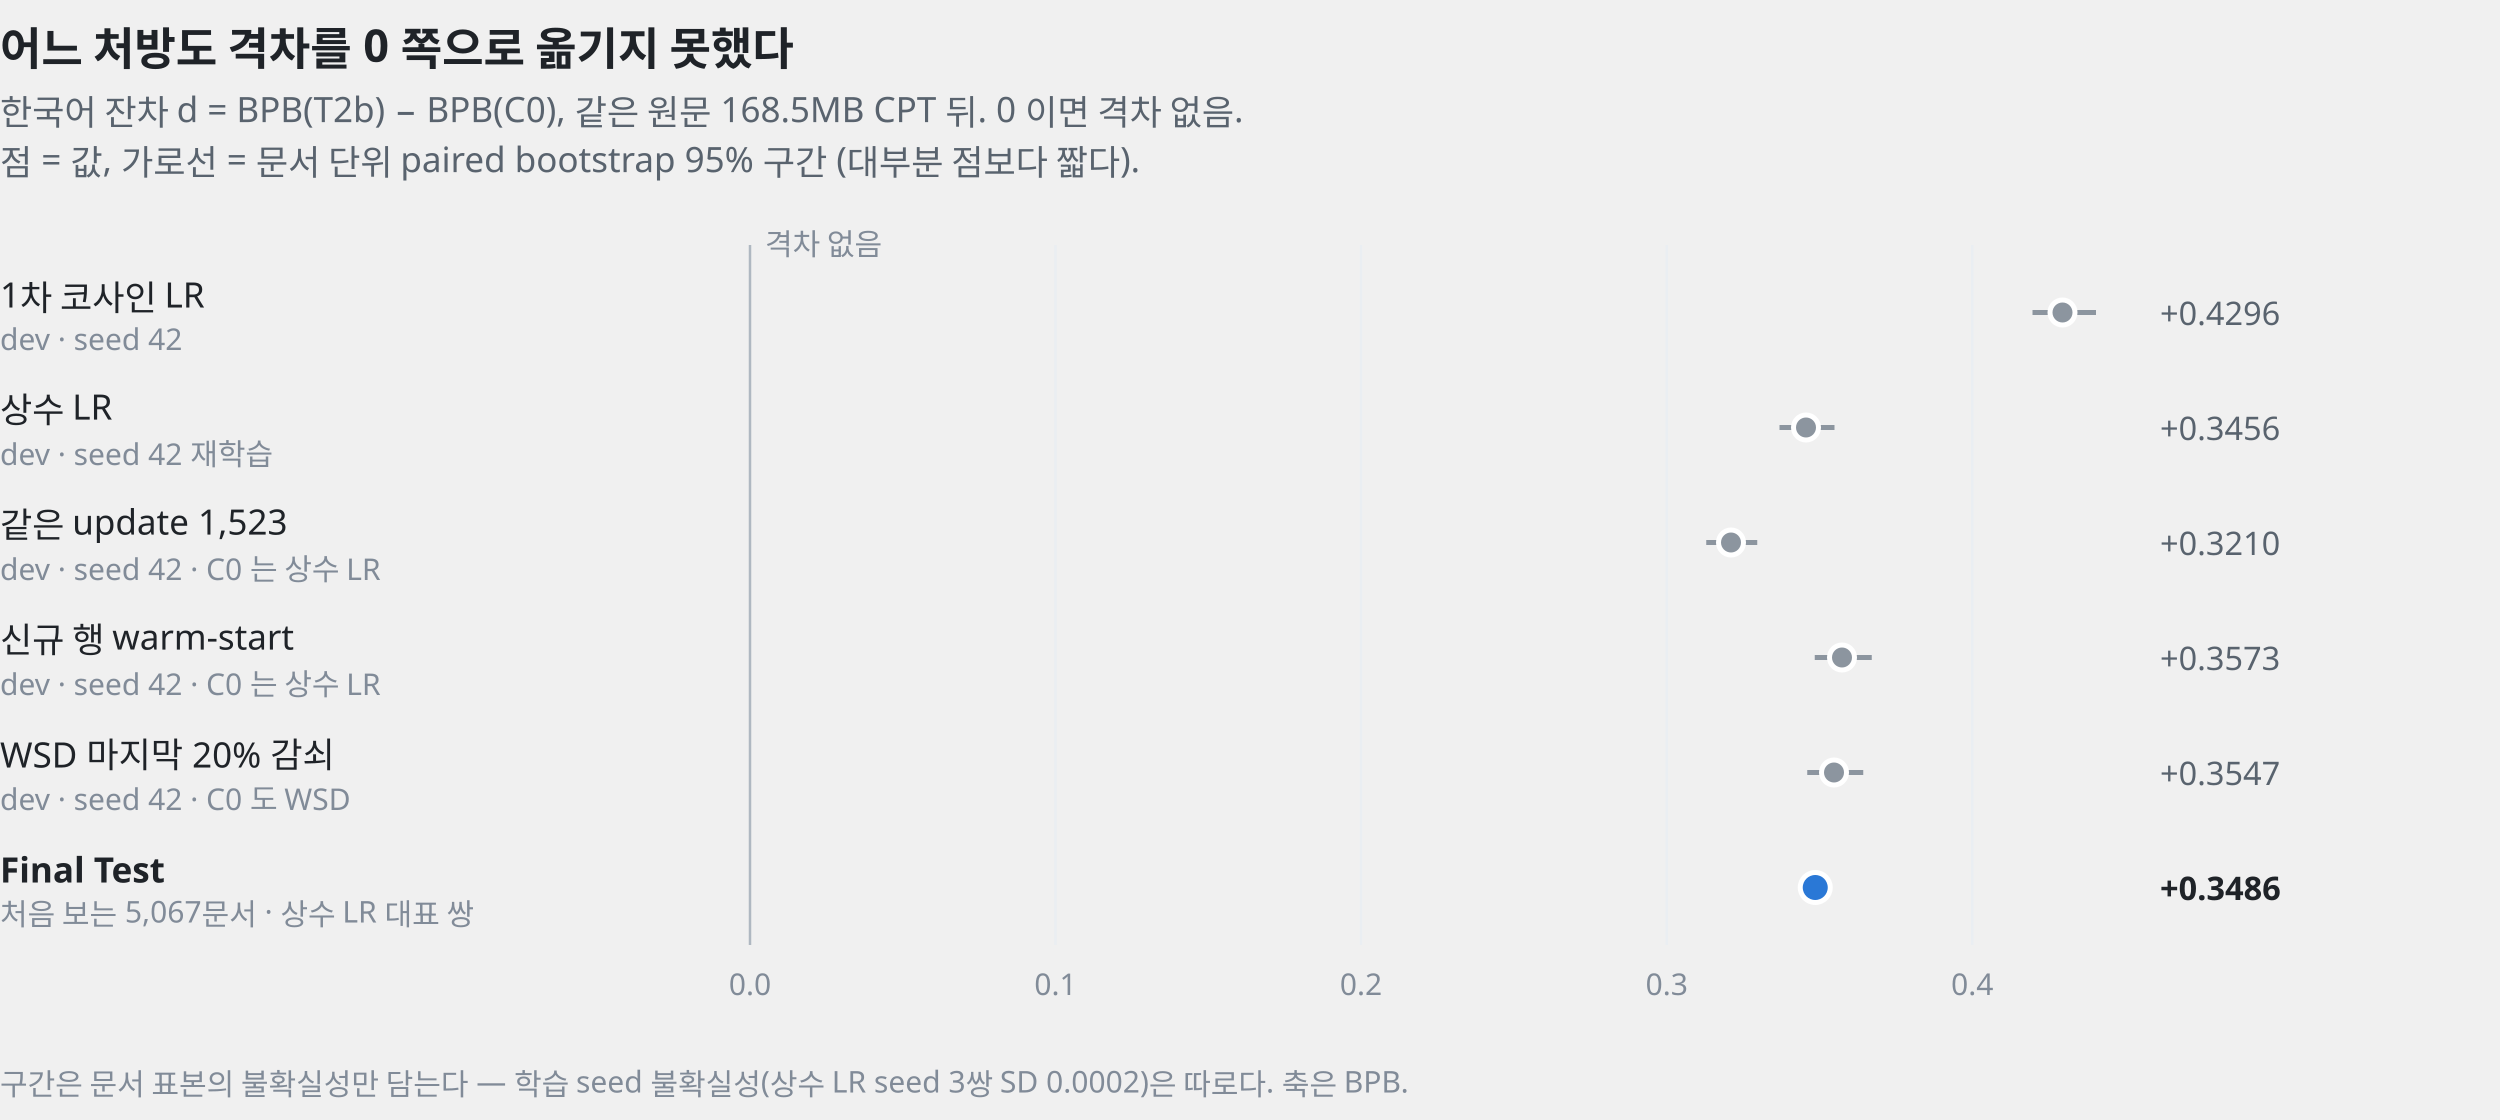
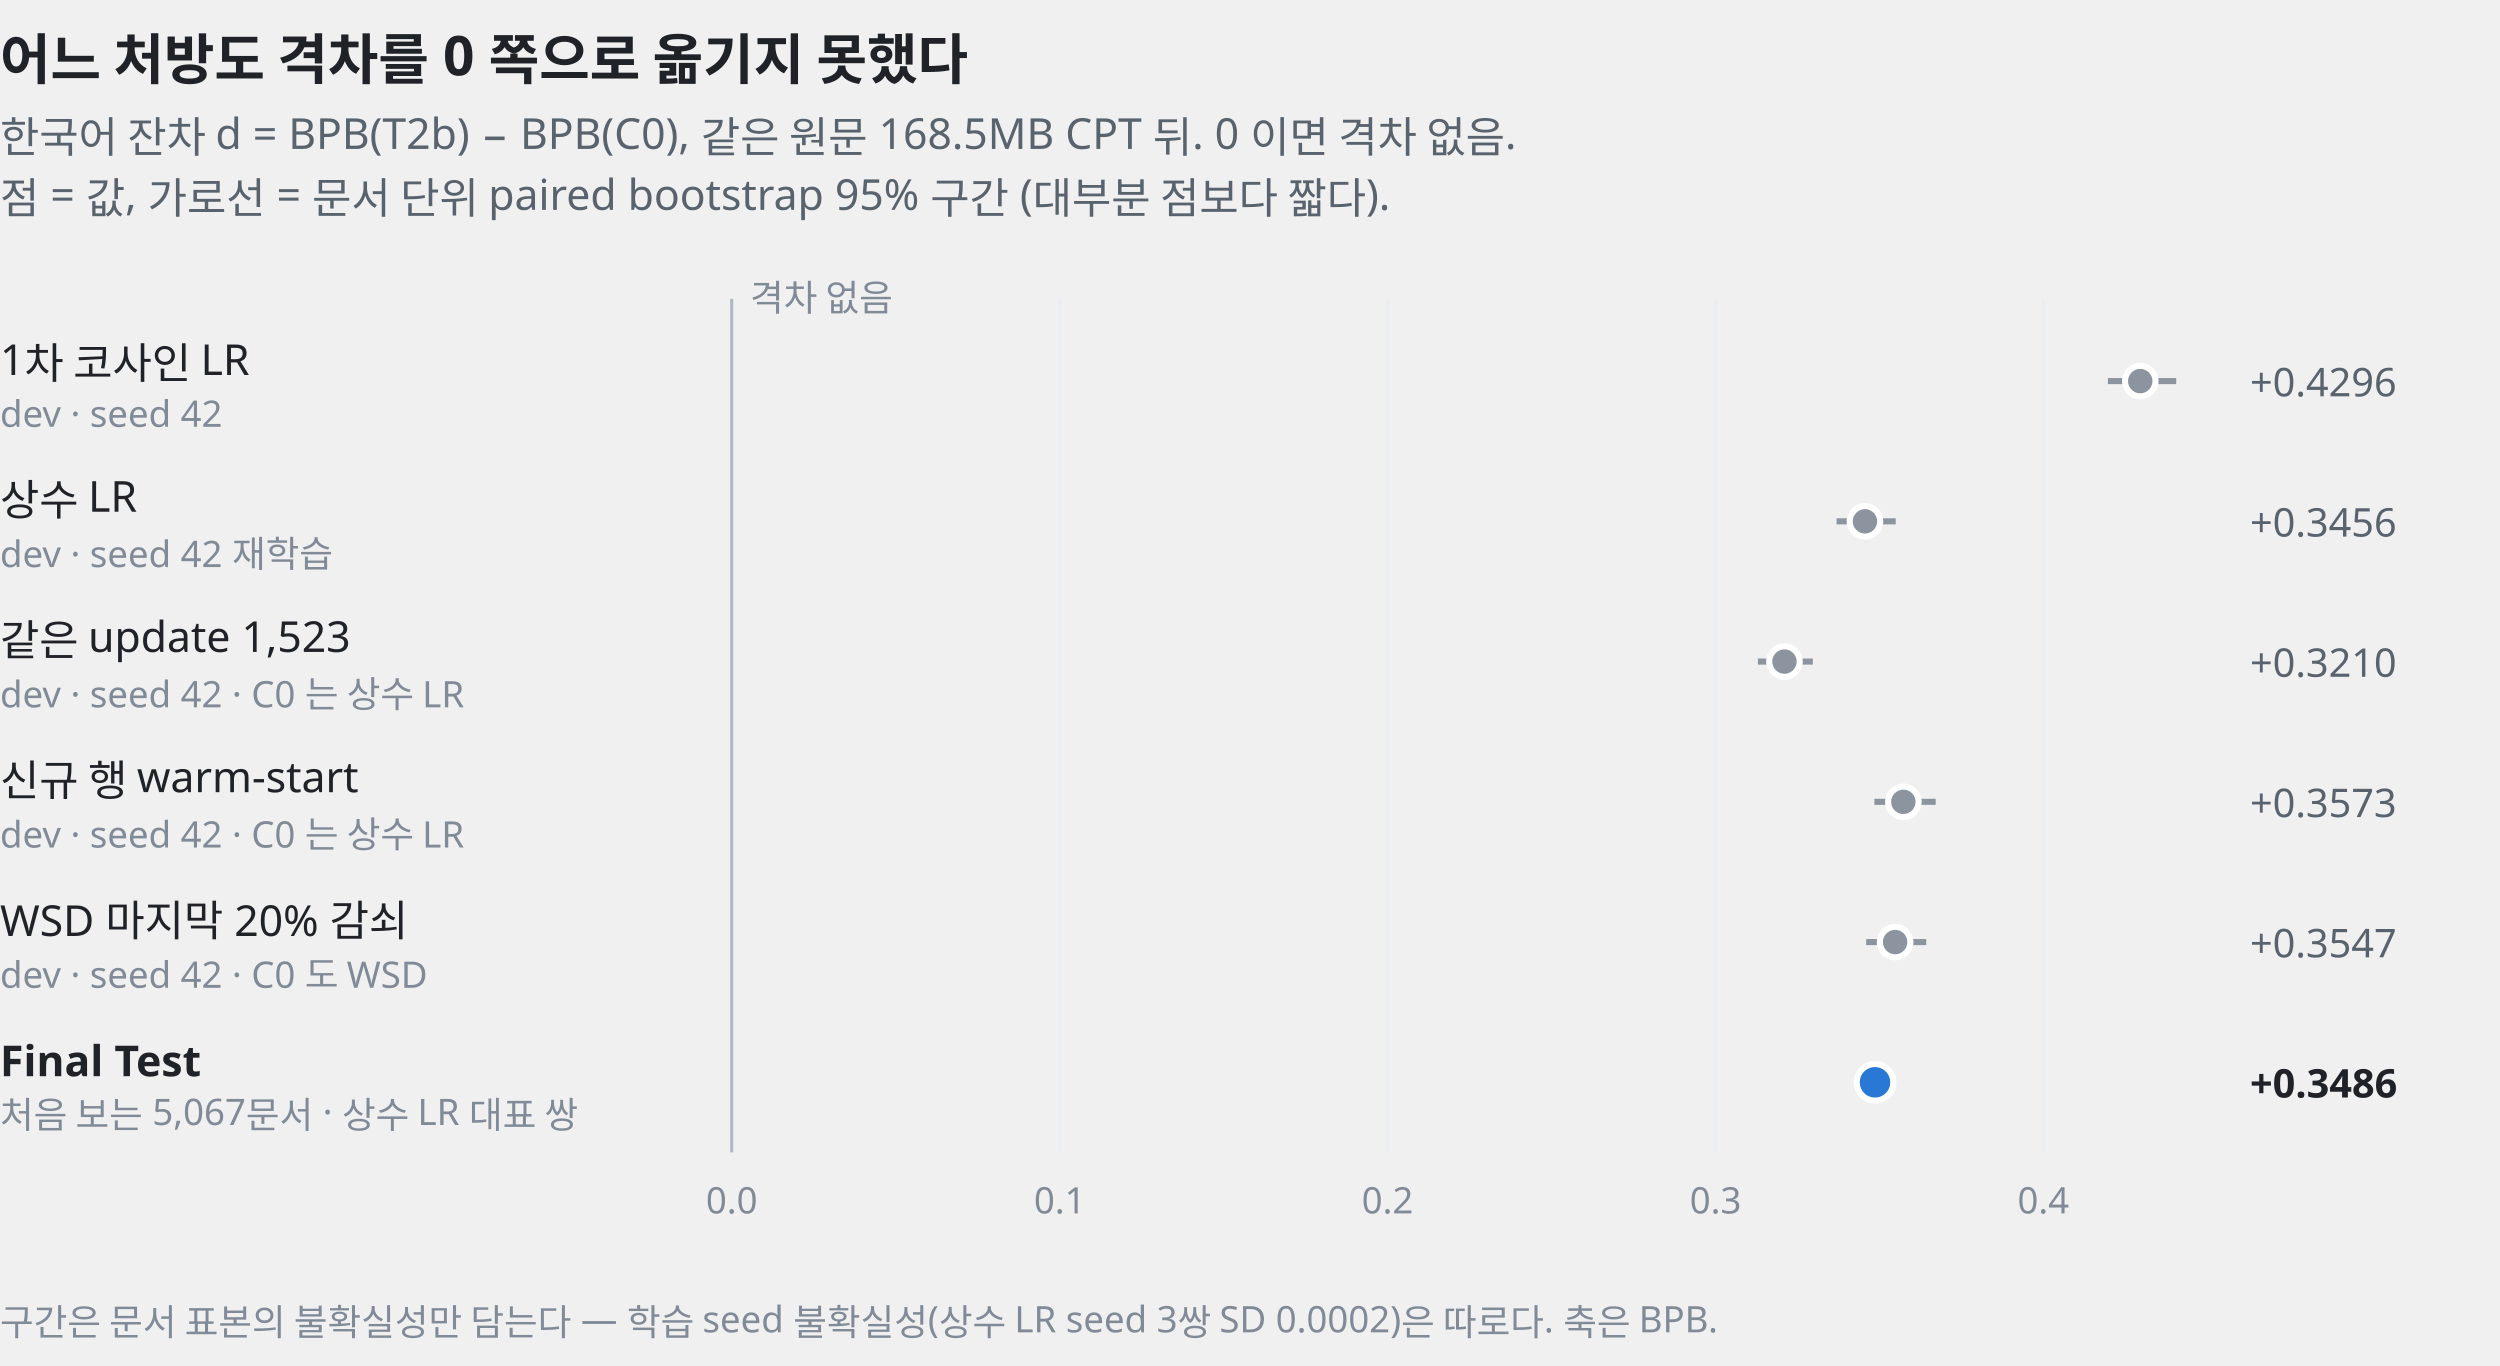
- <svg xmlns="http://www.w3.org/2000/svg" viewBox="0 0 1000 448" width="1000" height="448" role="img" aria-label="처방별 한국어 잔차 d = BPB(T2b) - BPB(C0) 와 문서 95% 구간. 1차 코사인 LR +0.4296 · 상수 LR +0.3456 · 같은 update 1,523 +0.3210 · 신규 행 warm-start +0.3573 · WSD 마지막 20% 감쇠 +0.3547 · Final Test +0.3486">
+ <svg xmlns="http://www.w3.org/2000/svg" viewBox="0 0 820 448" width="820" height="448" role="img" aria-label="처방별 한국어 잔차 d = BPB(T2b) - BPB(C0) 와 문서 95% 구간. 1차 코사인 LR +0.4296 · 상수 LR +0.3456 · 같은 update 1,523 +0.3210 · 신규 행 warm-start +0.3573 · WSD 마지막 20% 감쇠 +0.3547 · Final Test +0.3486">
  <style>
  text { font-family: "Segoe UI", "Malgun Gothic", "Apple SD Gothic Neo", system-ui, -apple-system, sans-serif; fill: #1f2328; }
  .sub { fill: #59636e; } .muted { fill: #818b98; }
  .grid { stroke: #eaeef2; stroke-width: 1; } .base { stroke: #afb8c1; stroke-width: 1; }
  .c1 { fill: #2a78d6; } .l1 { stroke: #2a78d6; stroke-width: 2; fill: none; }
  .c2 { fill: #eb6834; } .l2 { stroke: #eb6834; stroke-width: 2; fill: none; }
  .cg { fill: #8c959f; } .lg { stroke: #8c959f; stroke-width: 2; fill: none; }
  .ring { stroke: #ffffff; stroke-width: 2; }
  .band { fill: #f6f8fa; }
  @media (prefers-color-scheme: dark) {
    text { fill: #e6edf3; } .sub { fill: #9198a1; } .muted { fill: #8b949e; }
    .grid { stroke: #262c36; } .base { stroke: #59636e; }
    .c1 { fill: #3987e5; } .l1 { stroke: #3987e5; }
    .c2 { fill: #d95926; } .l2 { stroke: #d95926; }
    .cg { fill: #6e7681; } .lg { stroke: #6e7681; }
    .ring { stroke: #0d1117; } .band { fill: #161b22; }
  }
</style>
  <text x="0" y="26" font-size="18" font-weight="600">어느 처방도 격차를 0 쪽으로 옮기지 못했다</text>
  <text x="0" y="50" font-size="14" class="sub">한국어 잔차 d = BPB(T2b) − BPB(C0), 같은 원문 168.5MB CPT 뒤. 0 이면 격차 없음.</text>
  <text x="0" y="70" font-size="14" class="sub">점 = 값, 가로선 = 문서 단위 paired bootstrap 95% 구간 (대부분 점보다 짧다).</text>
-   <line class="base" x1="300.0" y1="98" x2="300.0" y2="378" />
-   <text x="300.0" y="398" font-size="12" text-anchor="middle" class="muted">0.0</text>
-   <line class="grid" x1="422.2" y1="98" x2="422.2" y2="378" />
-   <text x="422.2" y="398" font-size="12" text-anchor="middle" class="muted">0.1</text>
-   <line class="grid" x1="544.4" y1="98" x2="544.4" y2="378" />
-   <text x="544.4" y="398" font-size="12" text-anchor="middle" class="muted">0.2</text>
-   <line class="grid" x1="666.7" y1="98" x2="666.7" y2="378" />
-   <text x="666.7" y="398" font-size="12" text-anchor="middle" class="muted">0.3</text>
-   <line class="grid" x1="788.9" y1="98" x2="788.9" y2="378" />
-   <text x="788.9" y="398" font-size="12" text-anchor="middle" class="muted">0.4</text>
-   <text x="306.0" y="102" font-size="12" class="muted">격차 없음</text>
+   <line class="base" x1="240.0" y1="98" x2="240.0" y2="378" />
+   <text x="240.0" y="398" font-size="12" text-anchor="middle" class="muted">0.0</text>
+   <line class="grid" x1="347.6" y1="98" x2="347.6" y2="378" />
+   <text x="347.6" y="398" font-size="12" text-anchor="middle" class="muted">0.1</text>
+   <line class="grid" x1="455.1" y1="98" x2="455.1" y2="378" />
+   <text x="455.1" y="398" font-size="12" text-anchor="middle" class="muted">0.2</text>
+   <line class="grid" x1="562.7" y1="98" x2="562.7" y2="378" />
+   <text x="562.7" y="398" font-size="12" text-anchor="middle" class="muted">0.3</text>
+   <line class="grid" x1="670.2" y1="98" x2="670.2" y2="378" />
+   <text x="670.2" y="398" font-size="12" text-anchor="middle" class="muted">0.4</text>
+   <text x="246.0" y="102" font-size="12" class="muted">격차 없음</text>
  <text x="0" y="123.0" font-size="14">1차 코사인 LR</text>
  <text x="0" y="140.0" font-size="12" class="muted">dev · seed 42</text>
-   <line class="lg" x1="813.0" y1="125.0" x2="838.4" y2="125.0" />
-   <circle class="cg ring" cx="825.0" cy="125.0" r="5" />
-   <text x="864.0" y="130.0" font-size="13" class="sub">+0.4296</text>
+   <line class="lg" x1="691.4" y1="125.0" x2="713.8" y2="125.0" />
+   <circle class="cg ring" cx="702.0" cy="125.0" r="5" />
+   <text x="738.0" y="130.0" font-size="13" class="sub">+0.4296</text>
  <text x="0" y="169.0" font-size="14">상수 LR</text>
  <text x="0" y="186.0" font-size="12" class="muted">dev · seed 42 재학습</text>
-   <line class="lg" x1="711.8" y1="171.0" x2="733.8" y2="171.0" />
-   <circle class="cg ring" cx="722.4" cy="171.0" r="5" />
-   <text x="864.0" y="176.0" font-size="13" class="sub">+0.3456</text>
+   <line class="lg" x1="602.4" y1="171.0" x2="621.8" y2="171.0" />
+   <circle class="cg ring" cx="611.7" cy="171.0" r="5" />
+   <text x="738.0" y="176.0" font-size="13" class="sub">+0.3456</text>
  <text x="0" y="215.0" font-size="14">같은 update 1,523</text>
  <text x="0" y="232.0" font-size="12" class="muted">dev · seed 42 · C0 는 상수 LR</text>
-   <line class="lg" x1="682.5" y1="217.0" x2="702.9" y2="217.0" />
-   <circle class="cg ring" cx="692.4" cy="217.0" r="5" />
-   <text x="864.0" y="222.0" font-size="13" class="sub">+0.3210</text>
+   <line class="lg" x1="576.6" y1="217.0" x2="594.6" y2="217.0" />
+   <circle class="cg ring" cx="585.3" cy="217.0" r="5" />
+   <text x="738.0" y="222.0" font-size="13" class="sub">+0.3210</text>
  <text x="0" y="261.0" font-size="14">신규 행 warm-start</text>
  <text x="0" y="278.0" font-size="12" class="muted">dev · seed 42 · C0 는 상수 LR</text>
-   <line class="lg" x1="725.9" y1="263.0" x2="748.7" y2="263.0" />
-   <circle class="cg ring" cx="736.8" cy="263.0" r="5" />
-   <text x="864.0" y="268.0" font-size="13" class="sub">+0.3573</text>
+   <line class="lg" x1="614.8" y1="263.0" x2="634.9" y2="263.0" />
+   <circle class="cg ring" cx="624.3" cy="263.0" r="5" />
+   <text x="738.0" y="268.0" font-size="13" class="sub">+0.3573</text>
  <text x="0" y="307.0" font-size="14">WSD 마지막 20% 감쇠</text>
  <text x="0" y="324.0" font-size="12" class="muted">dev · seed 42 · C0 도 WSD</text>
-   <line class="lg" x1="722.9" y1="309.0" x2="745.3" y2="309.0" />
-   <circle class="cg ring" cx="733.6" cy="309.0" r="5" />
-   <text x="864.0" y="314.0" font-size="13" class="sub">+0.3547</text>
+   <line class="lg" x1="612.1" y1="309.0" x2="631.8" y2="309.0" />
+   <circle class="cg ring" cx="621.6" cy="309.0" r="5" />
+   <text x="738.0" y="314.0" font-size="13" class="sub">+0.3547</text>
  <text x="0" y="353.0" font-size="14" font-weight="600">Final Test</text>
  <text x="0" y="370.0" font-size="12" class="muted">처음 보는 5,067문서 · 상수 LR 대표 쌍</text>
-   <line class="l1" x1="722.9" y1="355.0" x2="729.3" y2="355.0" />
-   <circle class="c1 ring" cx="726.1" cy="355.0" r="6" />
-   <text x="864.0" y="360.0" font-size="13" font-weight="600">+0.3486</text>
+   <line class="l1" x1="612.1" y1="355.0" x2="617.8" y2="355.0" />
+   <circle class="c1 ring" cx="615.0" cy="355.0" r="6" />
+   <text x="738.0" y="360.0" font-size="13" font-weight="600">+0.3486</text>
  <text x="0" y="438" font-size="12" class="muted">구간은 문서 표본의 불확실성만 담는다 — 학습 seed 불확실성(상수 LR seed 3쌍 SD 0.0002)은 따로다. 축은 BPB.</text>
</svg>
